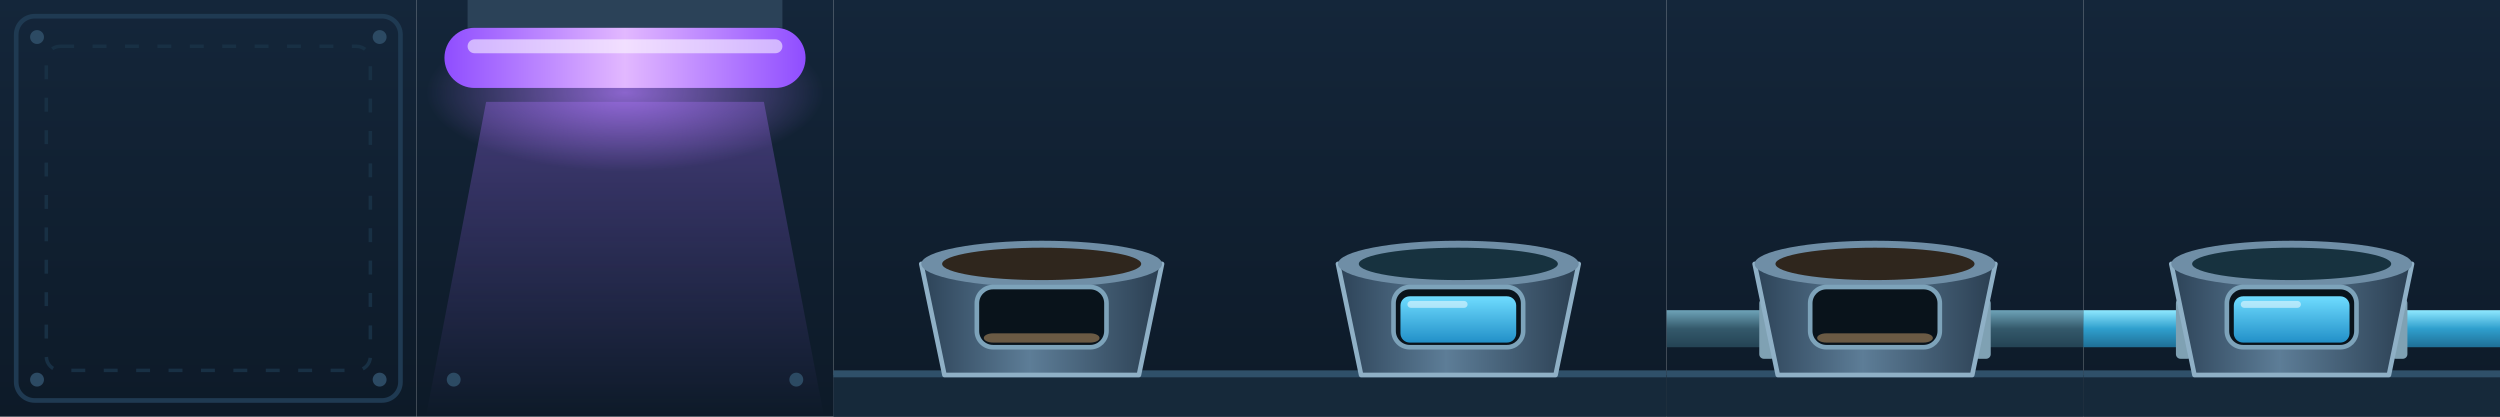
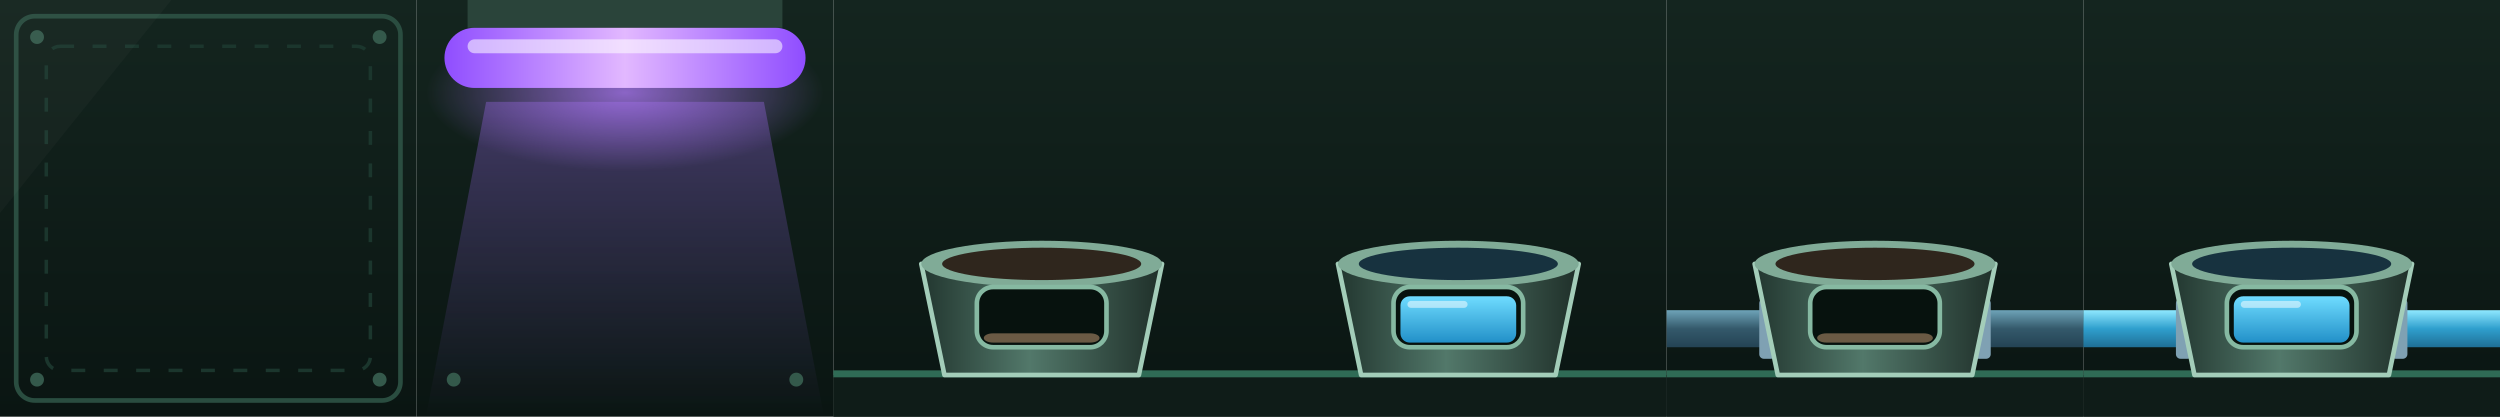
<svg xmlns="http://www.w3.org/2000/svg" width="1080" height="180" viewBox="0 0 1080 180">
  <defs>
    <linearGradient id="panel" x1="0" y1="0" x2="0" y2="1">
-       <stop offset="0" stop-color="#14263a" />
-       <stop offset="1" stop-color="#0d1a28" />
+       <stop offset="0" stop-color="#14251f" />
+       <stop offset="1" stop-color="#0a1512" />
    </linearGradient>
    <linearGradient id="lamp" x1="0" y1="0" x2="1" y2="0">
      <stop offset="0" stop-color="#8f4dff" />
      <stop offset="0.5" stop-color="#e2b8ff" />
      <stop offset="1" stop-color="#8f4dff" />
    </linearGradient>
    <radialGradient id="lampGlow" cx="0.5" cy="0.5" r="0.5">
      <stop offset="0" stop-color="#b37bff" stop-opacity="0.75" />
      <stop offset="1" stop-color="#b37bff" stop-opacity="0" />
    </radialGradient>
    <linearGradient id="cone" x1="0" y1="0" x2="0" y2="1">
      <stop offset="0" stop-color="#a66bff" stop-opacity="0.32" />
      <stop offset="1" stop-color="#a66bff" stop-opacity="0" />
    </linearGradient>
    <linearGradient id="pot" x1="0" y1="0" x2="1" y2="0">
-       <stop offset="0" stop-color="#2c4257" />
-       <stop offset="0.45" stop-color="#5d7d97" />
-       <stop offset="1" stop-color="#2a3e51" />
+       <stop offset="0" stop-color="#22362f" />
+       <stop offset="0.45" stop-color="#52786a" />
+       <stop offset="1" stop-color="#1f2f29" />
    </linearGradient>
    <linearGradient id="pipe" x1="0" y1="0" x2="0" y2="1">
      <stop offset="0" stop-color="#6ea3b8" />
      <stop offset="0.5" stop-color="#34596b" />
      <stop offset="1" stop-color="#244354" />
    </linearGradient>
    <linearGradient id="pipeWet" x1="0" y1="0" x2="0" y2="1">
      <stop offset="0" stop-color="#8fe8ff" />
      <stop offset="0.5" stop-color="#2f9fcd" />
      <stop offset="1" stop-color="#1f6f96" />
    </linearGradient>
    <linearGradient id="water" x1="0" y1="0" x2="0" y2="1">
      <stop offset="0" stop-color="#6fdcff" />
      <stop offset="1" stop-color="#2290c8" />
    </linearGradient>
  </defs>
  <g transform="translate(0,0)">
    <rect width="180" height="180" fill="url(#panel)" />
-     <rect x="7" y="7" width="166" height="166" rx="8" fill="none" stroke="#1f3a52" stroke-width="2" />
-     <rect x="20" y="20" width="140" height="140" rx="6" fill="none" stroke="#183044" stroke-width="1.5" stroke-dasharray="6 8" />
-     <circle cx="16" cy="16" r="3" fill="#2c4a63" />
-     <circle cx="164" cy="16" r="3" fill="#2c4a63" />
-     <circle cx="16" cy="164" r="3" fill="#2c4a63" />
-     <circle cx="164" cy="164" r="3" fill="#2c4a63" />
+     <rect x="7" y="7" width="166" height="166" rx="8" fill="none" stroke="#2a4d40" stroke-width="2" />
+     <rect x="20" y="20" width="140" height="140" rx="6" fill="none" stroke="#1b362d" stroke-width="1.5" stroke-dasharray="6 8" />
+     <circle cx="16" cy="16" r="3" fill="#34594b" />
+     <circle cx="164" cy="16" r="3" fill="#34594b" />
+     <circle cx="16" cy="164" r="3" fill="#34594b" />
+     <circle cx="164" cy="164" r="3" fill="#34594b" />
+     <polygon points="0,0 74,0 0,92" fill="#ffffff" opacity="0.025" />
  </g>
  <g transform="translate(180,0)">
    <rect width="180" height="180" fill="url(#panel)" />
    <polygon points="30,44 150,44 176,180 4,180" fill="url(#cone)" />
    <ellipse cx="90" cy="40" rx="86" ry="34" fill="url(#lampGlow)" />
-     <rect x="22" y="0" width="136" height="12" fill="#2b4258" />
+     <rect x="22" y="0" width="136" height="12" fill="#2a443a" />
    <rect x="12" y="12" width="156" height="26" rx="13" fill="url(#lamp)" />
    <rect x="22" y="17" width="136" height="6" rx="3" fill="#ffffff" opacity="0.55" />
-     <circle cx="16" cy="164" r="3" fill="#2c4a63" />
-     <circle cx="164" cy="164" r="3" fill="#2c4a63" />
+     <circle cx="16" cy="164" r="3" fill="#34594b" />
+     <circle cx="164" cy="164" r="3" fill="#34594b" />
  </g>
  <g transform="translate(360,0)">
    <rect width="180" height="180" fill="url(#panel)" />
-     <rect x="0" y="162" width="180" height="18" fill="#16293a" />
-     <rect x="0" y="160" width="180" height="3" fill="#2f5069" />
-     <path d="M38,114 L142,114 L132,162 L48,162 Z" fill="url(#pot)" stroke="#8fb0c6" stroke-width="2" stroke-linejoin="round" />
-     <ellipse cx="90" cy="114" rx="52" ry="10" fill="#6f8ea6" />
+     <rect x="0" y="162" width="180" height="18" fill="#0f1c18" />
+     <rect x="0" y="160" width="180" height="3" fill="#2f6b55" />
+     <path d="M38,114 L142,114 L132,162 L48,162 Z" fill="url(#pot)" stroke="#a3cdb9" stroke-width="2" stroke-linejoin="round" />
+     <ellipse cx="90" cy="114" rx="52" ry="10" fill="#80ab97" />
    <ellipse cx="90" cy="114" rx="43" ry="7" fill="#2f261d" />
-     <rect x="62" y="124" width="56" height="26" rx="7" fill="#09131b" stroke="#7da3ba" stroke-width="2" />
+     <rect x="62" y="124" width="56" height="26" rx="7" fill="#07120e" stroke="#86b9a2" stroke-width="2" />
    <rect x="65" y="144" width="50" height="4" rx="4" fill="#6a5a44" />
    <rect x="68" y="146" width="26" height="3" rx="1.5" fill="#ffffff" opacity="0.0" />
  </g>
  <g transform="translate(540,0)">
    <rect width="180" height="180" fill="url(#panel)" />
-     <rect x="0" y="162" width="180" height="18" fill="#16293a" />
-     <rect x="0" y="160" width="180" height="3" fill="#2f5069" />
-     <path d="M38,114 L142,114 L132,162 L48,162 Z" fill="url(#pot)" stroke="#8fb0c6" stroke-width="2" stroke-linejoin="round" />
-     <ellipse cx="90" cy="114" rx="52" ry="10" fill="#6f8ea6" />
+     <rect x="0" y="162" width="180" height="18" fill="#0f1c18" />
+     <rect x="0" y="160" width="180" height="3" fill="#2f6b55" />
+     <path d="M38,114 L142,114 L132,162 L48,162 Z" fill="url(#pot)" stroke="#a3cdb9" stroke-width="2" stroke-linejoin="round" />
+     <ellipse cx="90" cy="114" rx="52" ry="10" fill="#80ab97" />
    <ellipse cx="90" cy="114" rx="43" ry="7" fill="#17323f" />
-     <rect x="62" y="124" width="56" height="26" rx="7" fill="#09131b" stroke="#7da3ba" stroke-width="2" />
+     <rect x="62" y="124" width="56" height="26" rx="7" fill="#07120e" stroke="#86b9a2" stroke-width="2" />
    <rect x="65" y="128" width="50" height="20" rx="4" fill="url(#water)" />
    <rect x="68" y="130" width="26" height="3" rx="1.5" fill="#ffffff" opacity="0.5" />
  </g>
  <g transform="translate(720,0)">
    <rect width="180" height="180" fill="url(#panel)" />
-     <rect x="0" y="162" width="180" height="18" fill="#16293a" />
-     <rect x="0" y="160" width="180" height="3" fill="#2f5069" />
+     <rect x="0" y="162" width="180" height="18" fill="#0f1c18" />
+     <rect x="0" y="160" width="180" height="3" fill="#2f6b55" />
    <rect x="0" y="134" width="46" height="16" fill="url(#pipe)" />
    <rect x="40" y="129" width="7" height="26" rx="2" fill="#7fa1b3" />
    <rect x="134" y="134" width="46" height="16" fill="url(#pipe)" />
    <rect x="133" y="129" width="7" height="26" rx="2" fill="#7fa1b3" />
-     <path d="M38,114 L142,114 L132,162 L48,162 Z" fill="url(#pot)" stroke="#8fb0c6" stroke-width="2" stroke-linejoin="round" />
-     <ellipse cx="90" cy="114" rx="52" ry="10" fill="#6f8ea6" />
+     <path d="M38,114 L142,114 L132,162 L48,162 Z" fill="url(#pot)" stroke="#a3cdb9" stroke-width="2" stroke-linejoin="round" />
+     <ellipse cx="90" cy="114" rx="52" ry="10" fill="#80ab97" />
    <ellipse cx="90" cy="114" rx="43" ry="7" fill="#2f261d" />
-     <rect x="62" y="124" width="56" height="26" rx="7" fill="#09131b" stroke="#7da3ba" stroke-width="2" />
+     <rect x="62" y="124" width="56" height="26" rx="7" fill="#07120e" stroke="#86b9a2" stroke-width="2" />
    <rect x="65" y="144" width="50" height="4" rx="4" fill="#6a5a44" />
    <rect x="68" y="146" width="26" height="3" rx="1.5" fill="#ffffff" opacity="0.0" />
  </g>
  <g transform="translate(900,0)">
    <rect width="180" height="180" fill="url(#panel)" />
-     <rect x="0" y="162" width="180" height="18" fill="#16293a" />
-     <rect x="0" y="160" width="180" height="3" fill="#2f5069" />
+     <rect x="0" y="162" width="180" height="18" fill="#0f1c18" />
+     <rect x="0" y="160" width="180" height="3" fill="#2f6b55" />
    <rect x="0" y="134" width="46" height="16" fill="url(#pipeWet)" />
    <rect x="40" y="129" width="7" height="26" rx="2" fill="#7fa1b3" />
    <rect x="134" y="134" width="46" height="16" fill="url(#pipeWet)" />
    <rect x="133" y="129" width="7" height="26" rx="2" fill="#7fa1b3" />
-     <path d="M38,114 L142,114 L132,162 L48,162 Z" fill="url(#pot)" stroke="#8fb0c6" stroke-width="2" stroke-linejoin="round" />
-     <ellipse cx="90" cy="114" rx="52" ry="10" fill="#6f8ea6" />
+     <path d="M38,114 L142,114 L132,162 L48,162 Z" fill="url(#pot)" stroke="#a3cdb9" stroke-width="2" stroke-linejoin="round" />
+     <ellipse cx="90" cy="114" rx="52" ry="10" fill="#80ab97" />
    <ellipse cx="90" cy="114" rx="43" ry="7" fill="#17323f" />
-     <rect x="62" y="124" width="56" height="26" rx="7" fill="#09131b" stroke="#7da3ba" stroke-width="2" />
+     <rect x="62" y="124" width="56" height="26" rx="7" fill="#07120e" stroke="#86b9a2" stroke-width="2" />
    <rect x="65" y="128" width="50" height="20" rx="4" fill="url(#water)" />
    <rect x="68" y="130" width="26" height="3" rx="1.5" fill="#ffffff" opacity="0.5" />
  </g>
</svg>
